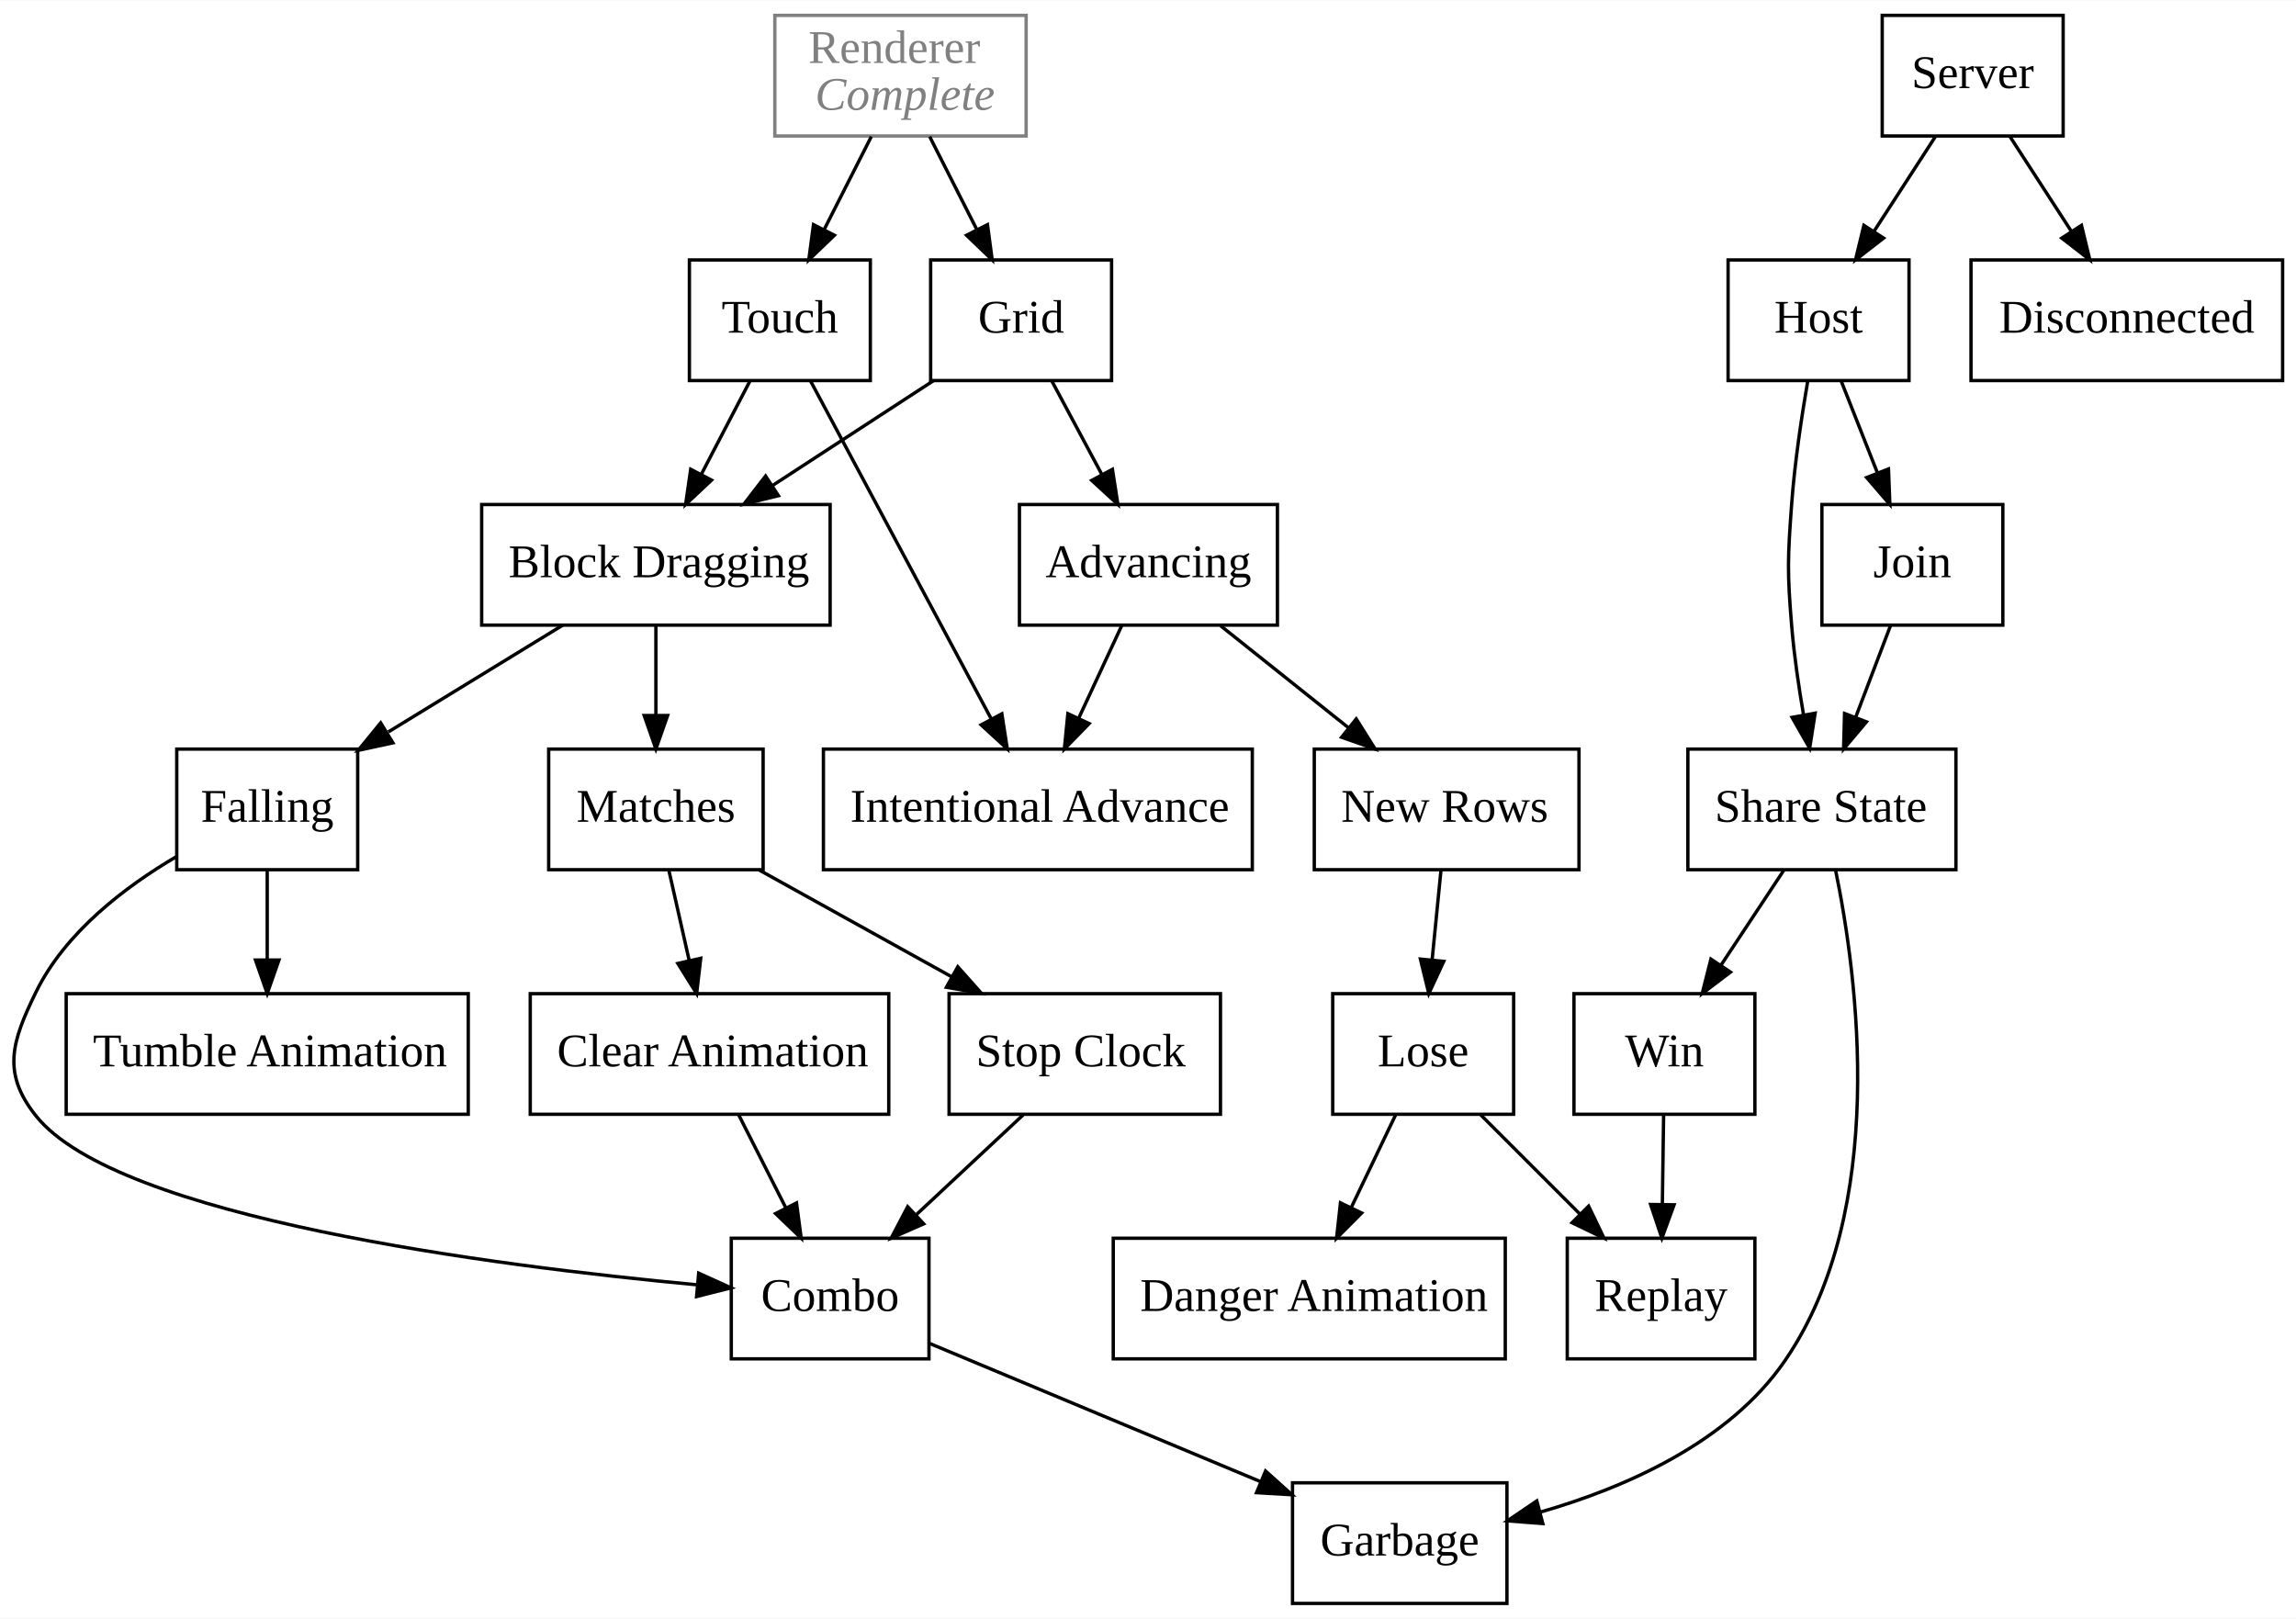
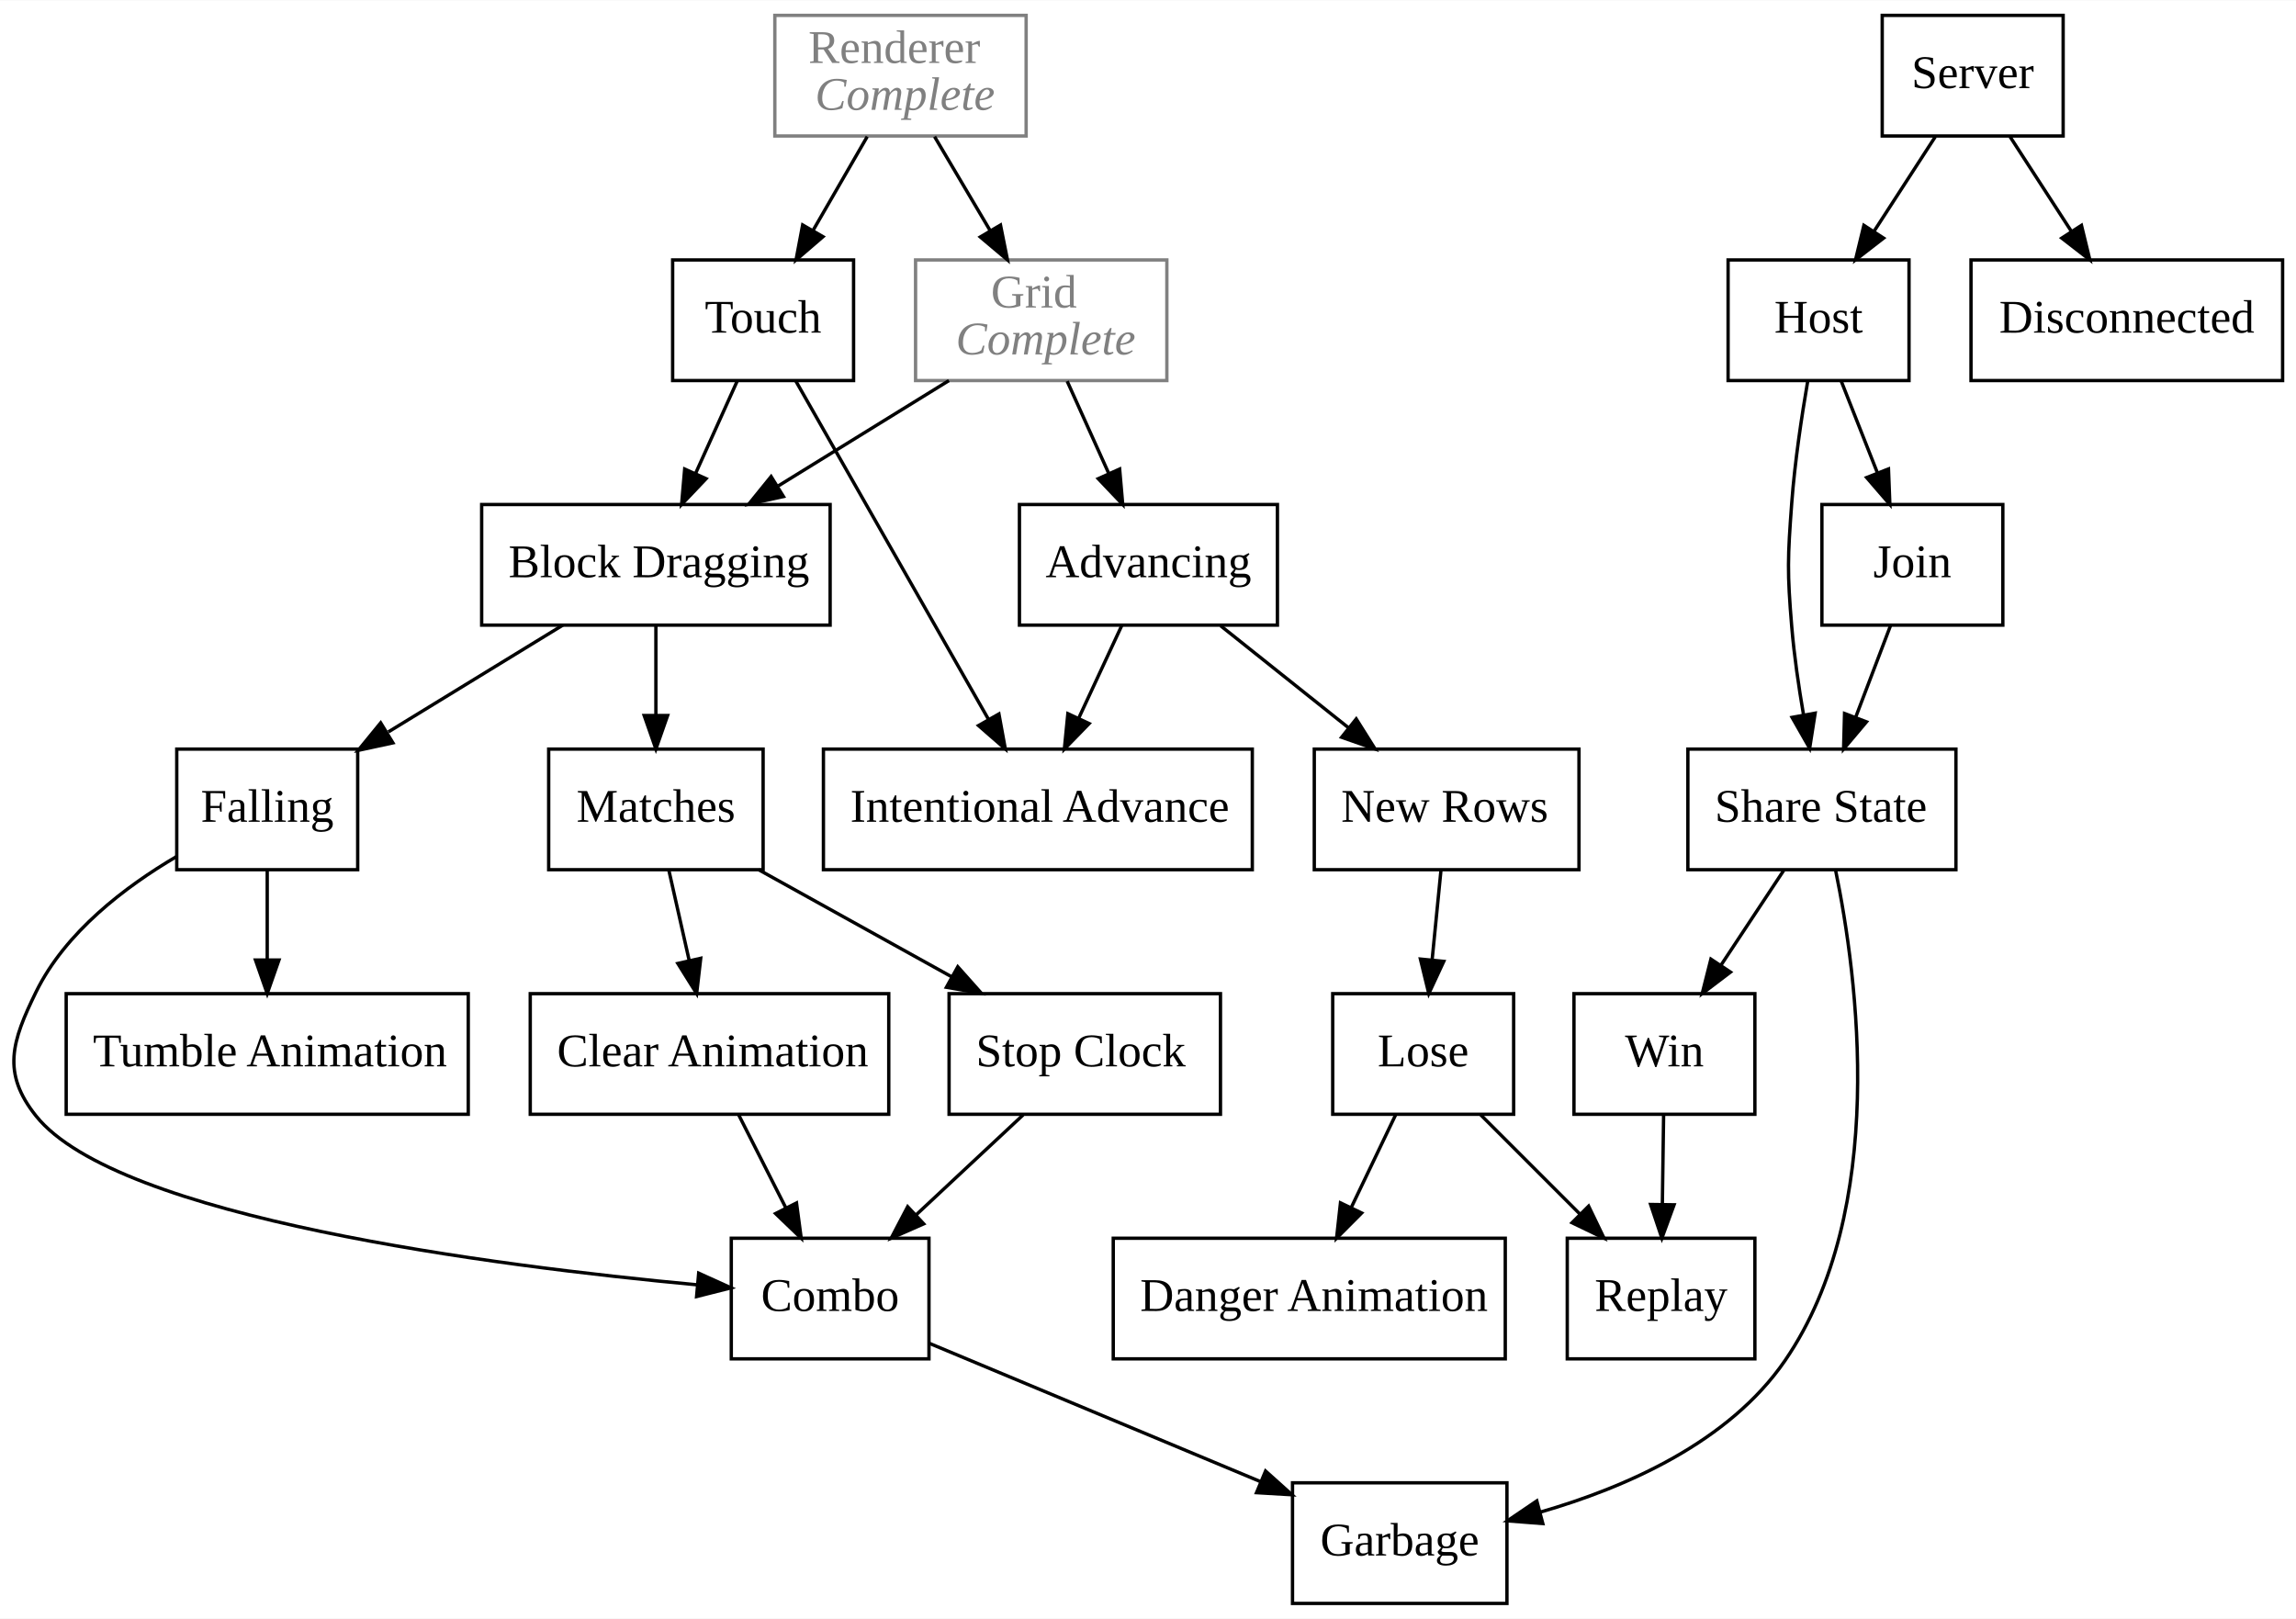
<svg xmlns="http://www.w3.org/2000/svg" width="685pt" height="483pt" viewBox="0.00 0.00 685.25 483.00">
  <g id="graph0" class="graph" transform="scale(1 1) rotate(0) translate(4 479)">
    <polygon fill="white" stroke="none" points="-4,4 -4,-479 681.254,-479 681.254,4 -4,4" />
    <g id="node1" class="node">
      <polygon fill="none" stroke="gray" points="227.254,-438.5 227.254,-474.5 302.254,-474.5 302.254,-438.5 227.254,-438.5" />
      <text text-anchor="start" x="237.254" y="-460.3" font-family="Times New Roman,serif" font-size="14.00" fill="gray">Renderer </text>
      <text text-anchor="start" x="235.254" y="-446.3" font-family="Times New Roman,serif" font-size="14.00" fill="gray"> </text>
      <text text-anchor="start" x="239.254" y="-446.3" font-family="Times New Roman,serif" font-style="italic" font-size="14.00" fill="gray">Complete</text>
    </g>
    <g id="node2" class="node">
-       <polygon fill="none" stroke="black" points="273.754,-365.5 273.754,-401.5 327.754,-401.5 327.754,-365.5 273.754,-365.5" />
-       <text text-anchor="middle" x="300.754" y="-379.8" font-family="Times New Roman,serif" font-size="14.00">Grid</text>
+       <polygon fill="none" stroke="gray" points="269.254,-365.5 269.254,-401.5 344.254,-401.5 344.254,-365.5 269.254,-365.5" />
+       <text text-anchor="start" x="291.754" y="-387.3" font-family="Times New Roman,serif" font-size="14.00" fill="gray">Grid </text>
+       <text text-anchor="start" x="277.254" y="-373.3" font-family="Times New Roman,serif" font-size="14.00" fill="gray"> </text>
+       <text text-anchor="start" x="281.254" y="-373.3" font-family="Times New Roman,serif" font-style="italic" font-size="14.00" fill="gray">Complete</text>
    </g>
    <g id="edge1" class="edge">
-       <path fill="none" stroke="black" d="M273.468,-438.313C277.669,-430.028 282.799,-419.91 287.472,-410.693" />
-       <polygon fill="black" stroke="black" points="290.719,-412.031 292.119,-401.529 284.475,-408.865 290.719,-412.031" />
+       <path fill="none" stroke="black" d="M274.921,-438.313C279.873,-429.941 285.933,-419.697 291.431,-410.403" />
+       <polygon fill="black" stroke="black" points="294.601,-411.918 296.68,-401.529 288.576,-408.354 294.601,-411.918" />
    </g>
    <g id="node3" class="node">
-       <polygon fill="none" stroke="black" points="201.754,-365.5 201.754,-401.5 255.754,-401.5 255.754,-365.5 201.754,-365.5" />
-       <text text-anchor="middle" x="228.754" y="-379.8" font-family="Times New Roman,serif" font-size="14.00">Touch</text>
+       <polygon fill="none" stroke="black" points="196.754,-365.5 196.754,-401.5 250.754,-401.5 250.754,-365.5 196.754,-365.5" />
+       <text text-anchor="middle" x="223.754" y="-379.8" font-family="Times New Roman,serif" font-size="14.00">Touch</text>
    </g>
    <g id="edge2" class="edge">
-       <path fill="none" stroke="black" d="M256.039,-438.313C251.838,-430.028 246.708,-419.91 242.035,-410.693" />
-       <polygon fill="black" stroke="black" points="245.032,-408.865 237.388,-401.529 238.789,-412.031 245.032,-408.865" />
+       <path fill="none" stroke="black" d="M254.829,-438.313C249.994,-429.941 244.079,-419.697 238.711,-410.403" />
+       <polygon fill="black" stroke="black" points="241.619,-408.438 233.587,-401.529 235.557,-411.939 241.619,-408.438" />
    </g>
    <g id="node4" class="node">
      <polygon fill="none" stroke="black" points="300.254,-292.5 300.254,-328.5 377.254,-328.5 377.254,-292.5 300.254,-292.5" />
      <text text-anchor="middle" x="338.754" y="-306.8" font-family="Times New Roman,serif" font-size="14.00">Advancing</text>
    </g>
    <g id="edge3" class="edge">
-       <path fill="none" stroke="black" d="M309.952,-365.313C314.433,-356.941 319.916,-346.697 324.89,-337.403" />
-       <polygon fill="black" stroke="black" points="328.007,-338.997 329.64,-328.529 321.835,-335.694 328.007,-338.997" />
+       <path fill="none" stroke="black" d="M314.5,-365.313C318.234,-357.028 322.794,-346.91 326.948,-337.693" />
+       <polygon fill="black" stroke="black" points="330.16,-339.084 331.079,-328.529 323.779,-336.207 330.16,-339.084" />
    </g>
    <g id="node6" class="node">
      <polygon fill="none" stroke="black" points="139.754,-292.5 139.754,-328.5 243.754,-328.5 243.754,-292.5 139.754,-292.5" />
      <text text-anchor="start" x="147.754" y="-306.8" font-family="Times New Roman,serif" font-size="14.00">Block Dragging</text>
    </g>
    <g id="edge4" class="edge">
-       <path fill="none" stroke="black" d="M274.645,-365.494C260.191,-356.079 242.04,-344.255 226.411,-334.075" />
-       <polygon fill="black" stroke="black" points="228.316,-331.139 218.027,-328.614 224.495,-337.004 228.316,-331.139" />
+       <path fill="none" stroke="black" d="M279.208,-365.494C263.958,-356.079 244.808,-344.255 228.318,-334.075" />
+       <polygon fill="black" stroke="black" points="229.82,-330.889 219.473,-328.614 226.143,-336.845 229.82,-330.889" />
    </g>
    <g id="edge5" class="edge">
-       <path fill="none" stroke="black" d="M219.797,-365.313C215.434,-356.941 210.096,-346.697 205.252,-337.403" />
-       <polygon fill="black" stroke="black" points="208.353,-335.779 200.628,-328.529 202.145,-339.014 208.353,-335.779" />
+       <path fill="none" stroke="black" d="M216.007,-365.313C212.273,-357.028 207.713,-346.91 203.559,-337.693" />
+       <polygon fill="black" stroke="black" points="206.729,-336.207 199.429,-328.529 200.347,-339.084 206.729,-336.207" />
    </g>
    <g id="node9" class="node">
      <polygon fill="none" stroke="black" points="241.754,-219.5 241.754,-255.5 369.754,-255.5 369.754,-219.5 241.754,-219.5" />
      <text text-anchor="start" x="249.754" y="-233.8" font-family="Times New Roman,serif" font-size="14.00">Intentional Advance</text>
    </g>
    <g id="edge6" class="edge">
-       <path fill="none" stroke="black" d="M237.889,-365.416C251.261,-340.408 276.269,-293.64 291.908,-264.392" />
-       <polygon fill="black" stroke="black" points="295.001,-266.031 296.63,-255.562 288.828,-262.73 295.001,-266.031" />
+       <path fill="none" stroke="black" d="M233.482,-365.416C247.723,-340.408 274.355,-293.64 291.009,-264.392" />
+       <polygon fill="black" stroke="black" points="294.131,-265.984 296.038,-255.562 288.048,-262.52 294.131,-265.984" />
    </g>
    <g id="node5" class="node">
      <polygon fill="none" stroke="black" points="388.254,-219.5 388.254,-255.5 467.254,-255.5 467.254,-219.5 388.254,-219.5" />
      <text text-anchor="start" x="396.254" y="-233.8" font-family="Times New Roman,serif" font-size="14.00">New Rows</text>
    </g>
    <g id="edge7" class="edge">
      <path fill="none" stroke="black" d="M360.298,-292.313C371.777,-283.156 386.061,-271.76 398.527,-261.816" />
      <polygon fill="black" stroke="black" points="400.773,-264.501 406.408,-255.529 396.408,-259.029 400.773,-264.501" />
    </g>
    <g id="edge8" class="edge">
      <path fill="none" stroke="black" d="M330.765,-292.313C326.914,-284.028 322.212,-273.91 317.928,-264.693" />
      <polygon fill="black" stroke="black" points="321.057,-263.122 313.668,-255.529 314.709,-266.072 321.057,-263.122" />
    </g>
    <g id="node14" class="node">
      <polygon fill="none" stroke="black" points="393.754,-146.5 393.754,-182.5 447.754,-182.5 447.754,-146.5 393.754,-146.5" />
      <text text-anchor="middle" x="420.754" y="-160.8" font-family="Times New Roman,serif" font-size="14.00">Lose</text>
    </g>
    <g id="edge9" class="edge">
      <path fill="none" stroke="black" d="M426.059,-219.313C425.268,-211.289 424.308,-201.547 423.422,-192.569" />
      <polygon fill="black" stroke="black" points="426.897,-192.137 422.433,-182.529 419.931,-192.824 426.897,-192.137" />
    </g>
    <g id="node7" class="node">
      <polygon fill="none" stroke="black" points="159.754,-219.5 159.754,-255.5 223.754,-255.5 223.754,-219.5 159.754,-219.5" />
      <text text-anchor="middle" x="191.754" y="-233.8" font-family="Times New Roman,serif" font-size="14.00">Matches</text>
    </g>
    <g id="edge10" class="edge">
      <path fill="none" stroke="black" d="M191.754,-292.313C191.754,-284.289 191.754,-274.547 191.754,-265.569" />
      <polygon fill="black" stroke="black" points="195.254,-265.529 191.754,-255.529 188.254,-265.529 195.254,-265.529" />
    </g>
    <g id="node8" class="node">
      <polygon fill="none" stroke="black" points="48.754,-219.5 48.754,-255.5 102.754,-255.5 102.754,-219.5 48.754,-219.5" />
      <text text-anchor="middle" x="75.754" y="-233.8" font-family="Times New Roman,serif" font-size="14.00">Falling</text>
    </g>
    <g id="edge11" class="edge">
      <path fill="none" stroke="black" d="M163.969,-292.494C148.36,-282.94 128.701,-270.907 111.904,-260.627" />
      <polygon fill="black" stroke="black" points="113.268,-257.358 102.912,-255.123 109.614,-263.328 113.268,-257.358" />
    </g>
    <g id="node10" class="node">
      <polygon fill="none" stroke="black" points="279.254,-146.5 279.254,-182.5 360.254,-182.5 360.254,-146.5 279.254,-146.5" />
      <text text-anchor="start" x="287.254" y="-160.8" font-family="Times New Roman,serif" font-size="14.00">Stop Clock</text>
    </g>
    <g id="edge12" class="edge">
      <path fill="none" stroke="black" d="M222.413,-219.494C239.701,-209.904 261.492,-197.817 280.072,-187.511" />
      <polygon fill="black" stroke="black" points="281.854,-190.525 288.901,-182.614 278.458,-184.404 281.854,-190.525" />
    </g>
    <g id="node12" class="node">
      <polygon fill="none" stroke="black" points="154.254,-146.5 154.254,-182.5 261.254,-182.5 261.254,-146.5 154.254,-146.5" />
      <text text-anchor="start" x="162.254" y="-160.8" font-family="Times New Roman,serif" font-size="14.00">Clear Animation</text>
    </g>
    <g id="edge13" class="edge">
      <path fill="none" stroke="black" d="M195.627,-219.313C197.435,-211.289 199.63,-201.547 201.654,-192.569" />
      <polygon fill="black" stroke="black" points="205.132,-193.054 203.916,-182.529 198.303,-191.515 205.132,-193.054" />
    </g>
    <g id="node11" class="node">
      <polygon fill="none" stroke="black" points="15.754,-146.5 15.754,-182.5 135.754,-182.5 135.754,-146.5 15.754,-146.5" />
      <text text-anchor="start" x="23.754" y="-160.8" font-family="Times New Roman,serif" font-size="14.00">Tumble Animation</text>
    </g>
    <g id="edge14" class="edge">
      <path fill="none" stroke="black" d="M75.754,-219.313C75.754,-211.289 75.754,-201.547 75.754,-192.569" />
      <polygon fill="black" stroke="black" points="79.254,-192.529 75.754,-182.529 72.254,-192.529 79.254,-192.529" />
    </g>
    <g id="node13" class="node">
      <polygon fill="none" stroke="black" points="214.254,-73.5 214.254,-109.5 273.254,-109.5 273.254,-73.5 214.254,-73.5" />
      <text text-anchor="middle" x="243.754" y="-87.8" font-family="Times New Roman,serif" font-size="14.00">Combo</text>
    </g>
    <g id="edge15" class="edge">
      <path fill="none" stroke="black" d="M48.716,-223.444C33.355,-214.423 15.491,-200.831 6.754,-183 -0.482,-168.233 -3.515,-158.845 6.754,-146 31.029,-115.633 143.227,-101.259 204.141,-95.591" />
      <polygon fill="black" stroke="black" points="204.523,-99.071 214.172,-94.694 203.899,-92.099 204.523,-99.071" />
    </g>
    <g id="edge16" class="edge">
      <path fill="none" stroke="black" d="M301.356,-146.313C291.741,-137.33 279.82,-126.193 269.321,-116.386" />
      <polygon fill="black" stroke="black" points="271.678,-113.798 261.982,-109.529 266.9,-118.913 271.678,-113.798" />
    </g>
    <g id="edge17" class="edge">
      <path fill="none" stroke="black" d="M216.468,-146.313C220.669,-138.028 225.799,-127.91 230.472,-118.693" />
      <polygon fill="black" stroke="black" points="233.719,-120.031 235.119,-109.529 227.475,-116.865 233.719,-120.031" />
    </g>
    <g id="node21" class="node">
      <polygon fill="none" stroke="black" points="381.754,-0.5 381.754,-36.5 445.754,-36.5 445.754,-0.5 381.754,-0.5" />
      <text text-anchor="middle" x="413.754" y="-14.8" font-family="Times New Roman,serif" font-size="14.00">Garbage</text>
    </g>
    <g id="edge18" class="edge">
      <path fill="none" stroke="black" d="M273.365,-78.133C300.662,-66.732 341.458,-49.694 372.047,-36.919" />
      <polygon fill="black" stroke="black" points="373.712,-40.016 381.591,-32.933 371.014,-33.557 373.712,-40.016" />
    </g>
    <g id="node15" class="node">
      <polygon fill="none" stroke="black" points="328.254,-73.5 328.254,-109.5 445.254,-109.5 445.254,-73.5 328.254,-73.5" />
      <text text-anchor="start" x="336.254" y="-87.8" font-family="Times New Roman,serif" font-size="14.00">Danger Animation</text>
    </g>
    <g id="edge19" class="edge">
      <path fill="none" stroke="black" d="M412.523,-146.313C408.556,-138.028 403.711,-127.91 399.297,-118.693" />
      <polygon fill="black" stroke="black" points="402.384,-117.036 394.908,-109.529 396.071,-120.06 402.384,-117.036" />
    </g>
    <g id="node23" class="node">
      <polygon fill="none" stroke="black" points="463.754,-73.5 463.754,-109.5 519.754,-109.5 519.754,-73.5 463.754,-73.5" />
      <text text-anchor="middle" x="491.754" y="-87.8" font-family="Times New Roman,serif" font-size="14.00">Replay</text>
    </g>
    <g id="edge20" class="edge">
      <path fill="none" stroke="black" d="M437.941,-146.313C446.836,-137.417 457.844,-126.409 467.582,-116.672" />
      <polygon fill="black" stroke="black" points="470.129,-119.075 474.725,-109.529 465.179,-114.125 470.129,-119.075" />
    </g>
    <g id="node16" class="node">
      <polygon fill="none" stroke="black" points="557.754,-438.5 557.754,-474.5 611.754,-474.5 611.754,-438.5 557.754,-438.5" />
      <text text-anchor="middle" x="584.754" y="-452.8" font-family="Times New Roman,serif" font-size="14.00">Server</text>
    </g>
    <g id="node17" class="node">
      <polygon fill="none" stroke="black" points="511.754,-365.5 511.754,-401.5 565.754,-401.5 565.754,-365.5 511.754,-365.5" />
      <text text-anchor="middle" x="538.754" y="-379.8" font-family="Times New Roman,serif" font-size="14.00">Host</text>
    </g>
    <g id="edge21" class="edge">
      <path fill="none" stroke="black" d="M573.618,-438.313C568.138,-429.853 561.419,-419.484 555.348,-410.112" />
      <polygon fill="black" stroke="black" points="558.161,-408.018 549.786,-401.529 552.286,-411.824 558.161,-408.018" />
    </g>
    <g id="node19" class="node">
      <polygon fill="none" stroke="black" points="584.254,-365.5 584.254,-401.5 677.254,-401.5 677.254,-365.5 584.254,-365.5" />
      <text text-anchor="middle" x="630.754" y="-379.8" font-family="Times New Roman,serif" font-size="14.00">Disconnected</text>
    </g>
    <g id="edge22" class="edge">
      <path fill="none" stroke="black" d="M595.889,-438.313C601.37,-429.853 608.088,-419.484 614.16,-410.112" />
      <polygon fill="black" stroke="black" points="617.221,-411.824 619.721,-401.529 611.346,-408.018 617.221,-411.824" />
    </g>
    <g id="node18" class="node">
      <polygon fill="none" stroke="black" points="539.754,-292.5 539.754,-328.5 593.754,-328.5 593.754,-292.5 539.754,-292.5" />
      <text text-anchor="middle" x="566.754" y="-306.8" font-family="Times New Roman,serif" font-size="14.00">Join</text>
    </g>
    <g id="edge23" class="edge">
      <path fill="none" stroke="black" d="M545.532,-365.313C548.765,-357.115 552.705,-347.123 556.309,-337.985" />
      <polygon fill="black" stroke="black" points="559.625,-339.116 560.038,-328.529 553.113,-336.548 559.625,-339.116" />
    </g>
    <g id="node20" class="node">
      <polygon fill="none" stroke="black" points="499.754,-219.5 499.754,-255.5 579.754,-255.5 579.754,-219.5 499.754,-219.5" />
      <text text-anchor="start" x="507.754" y="-233.8" font-family="Times New Roman,serif" font-size="14.00">Share State</text>
    </g>
    <g id="edge24" class="edge">
      <path fill="none" stroke="black" d="M535.505,-365.225C533.708,-354.781 531.659,-341.175 530.754,-329 529.534,-312.601 529.385,-308.387 530.754,-292 531.47,-283.421 532.822,-274.147 534.265,-265.769" />
      <polygon fill="black" stroke="black" points="537.74,-266.223 536.1,-255.755 530.855,-264.961 537.74,-266.223" />
    </g>
    <g id="edge25" class="edge">
      <path fill="none" stroke="black" d="M560.218,-292.313C557.1,-284.115 553.3,-274.123 549.825,-264.985" />
      <polygon fill="black" stroke="black" points="553.055,-263.632 546.229,-255.529 546.512,-266.12 553.055,-263.632" />
    </g>
    <g id="edge26" class="edge">
      <path fill="none" stroke="black" d="M543.829,-219.399C550.391,-187.49 559.653,-118.043 528.754,-73 512.039,-48.634 481.25,-35.112 455.734,-27.762" />
      <polygon fill="black" stroke="black" points="456.46,-24.333 445.897,-25.149 454.664,-31.099 456.46,-24.333" />
    </g>
    <g id="node22" class="node">
      <polygon fill="none" stroke="black" points="465.754,-146.5 465.754,-182.5 519.754,-182.5 519.754,-146.5 465.754,-146.5" />
      <text text-anchor="middle" x="492.754" y="-160.8" font-family="Times New Roman,serif" font-size="14.00">Win</text>
    </g>
    <g id="edge27" class="edge">
      <path fill="none" stroke="black" d="M528.376,-219.313C522.776,-210.853 515.912,-200.484 509.708,-191.112" />
      <polygon fill="black" stroke="black" points="512.465,-188.935 504.026,-182.529 506.628,-192.799 512.465,-188.935" />
    </g>
    <g id="edge28" class="edge">
      <path fill="none" stroke="black" d="M492.512,-146.313C492.399,-138.289 492.261,-128.547 492.135,-119.569" />
      <polygon fill="black" stroke="black" points="495.634,-119.479 491.993,-109.529 488.635,-119.577 495.634,-119.479" />
    </g>
  </g>
</svg>
